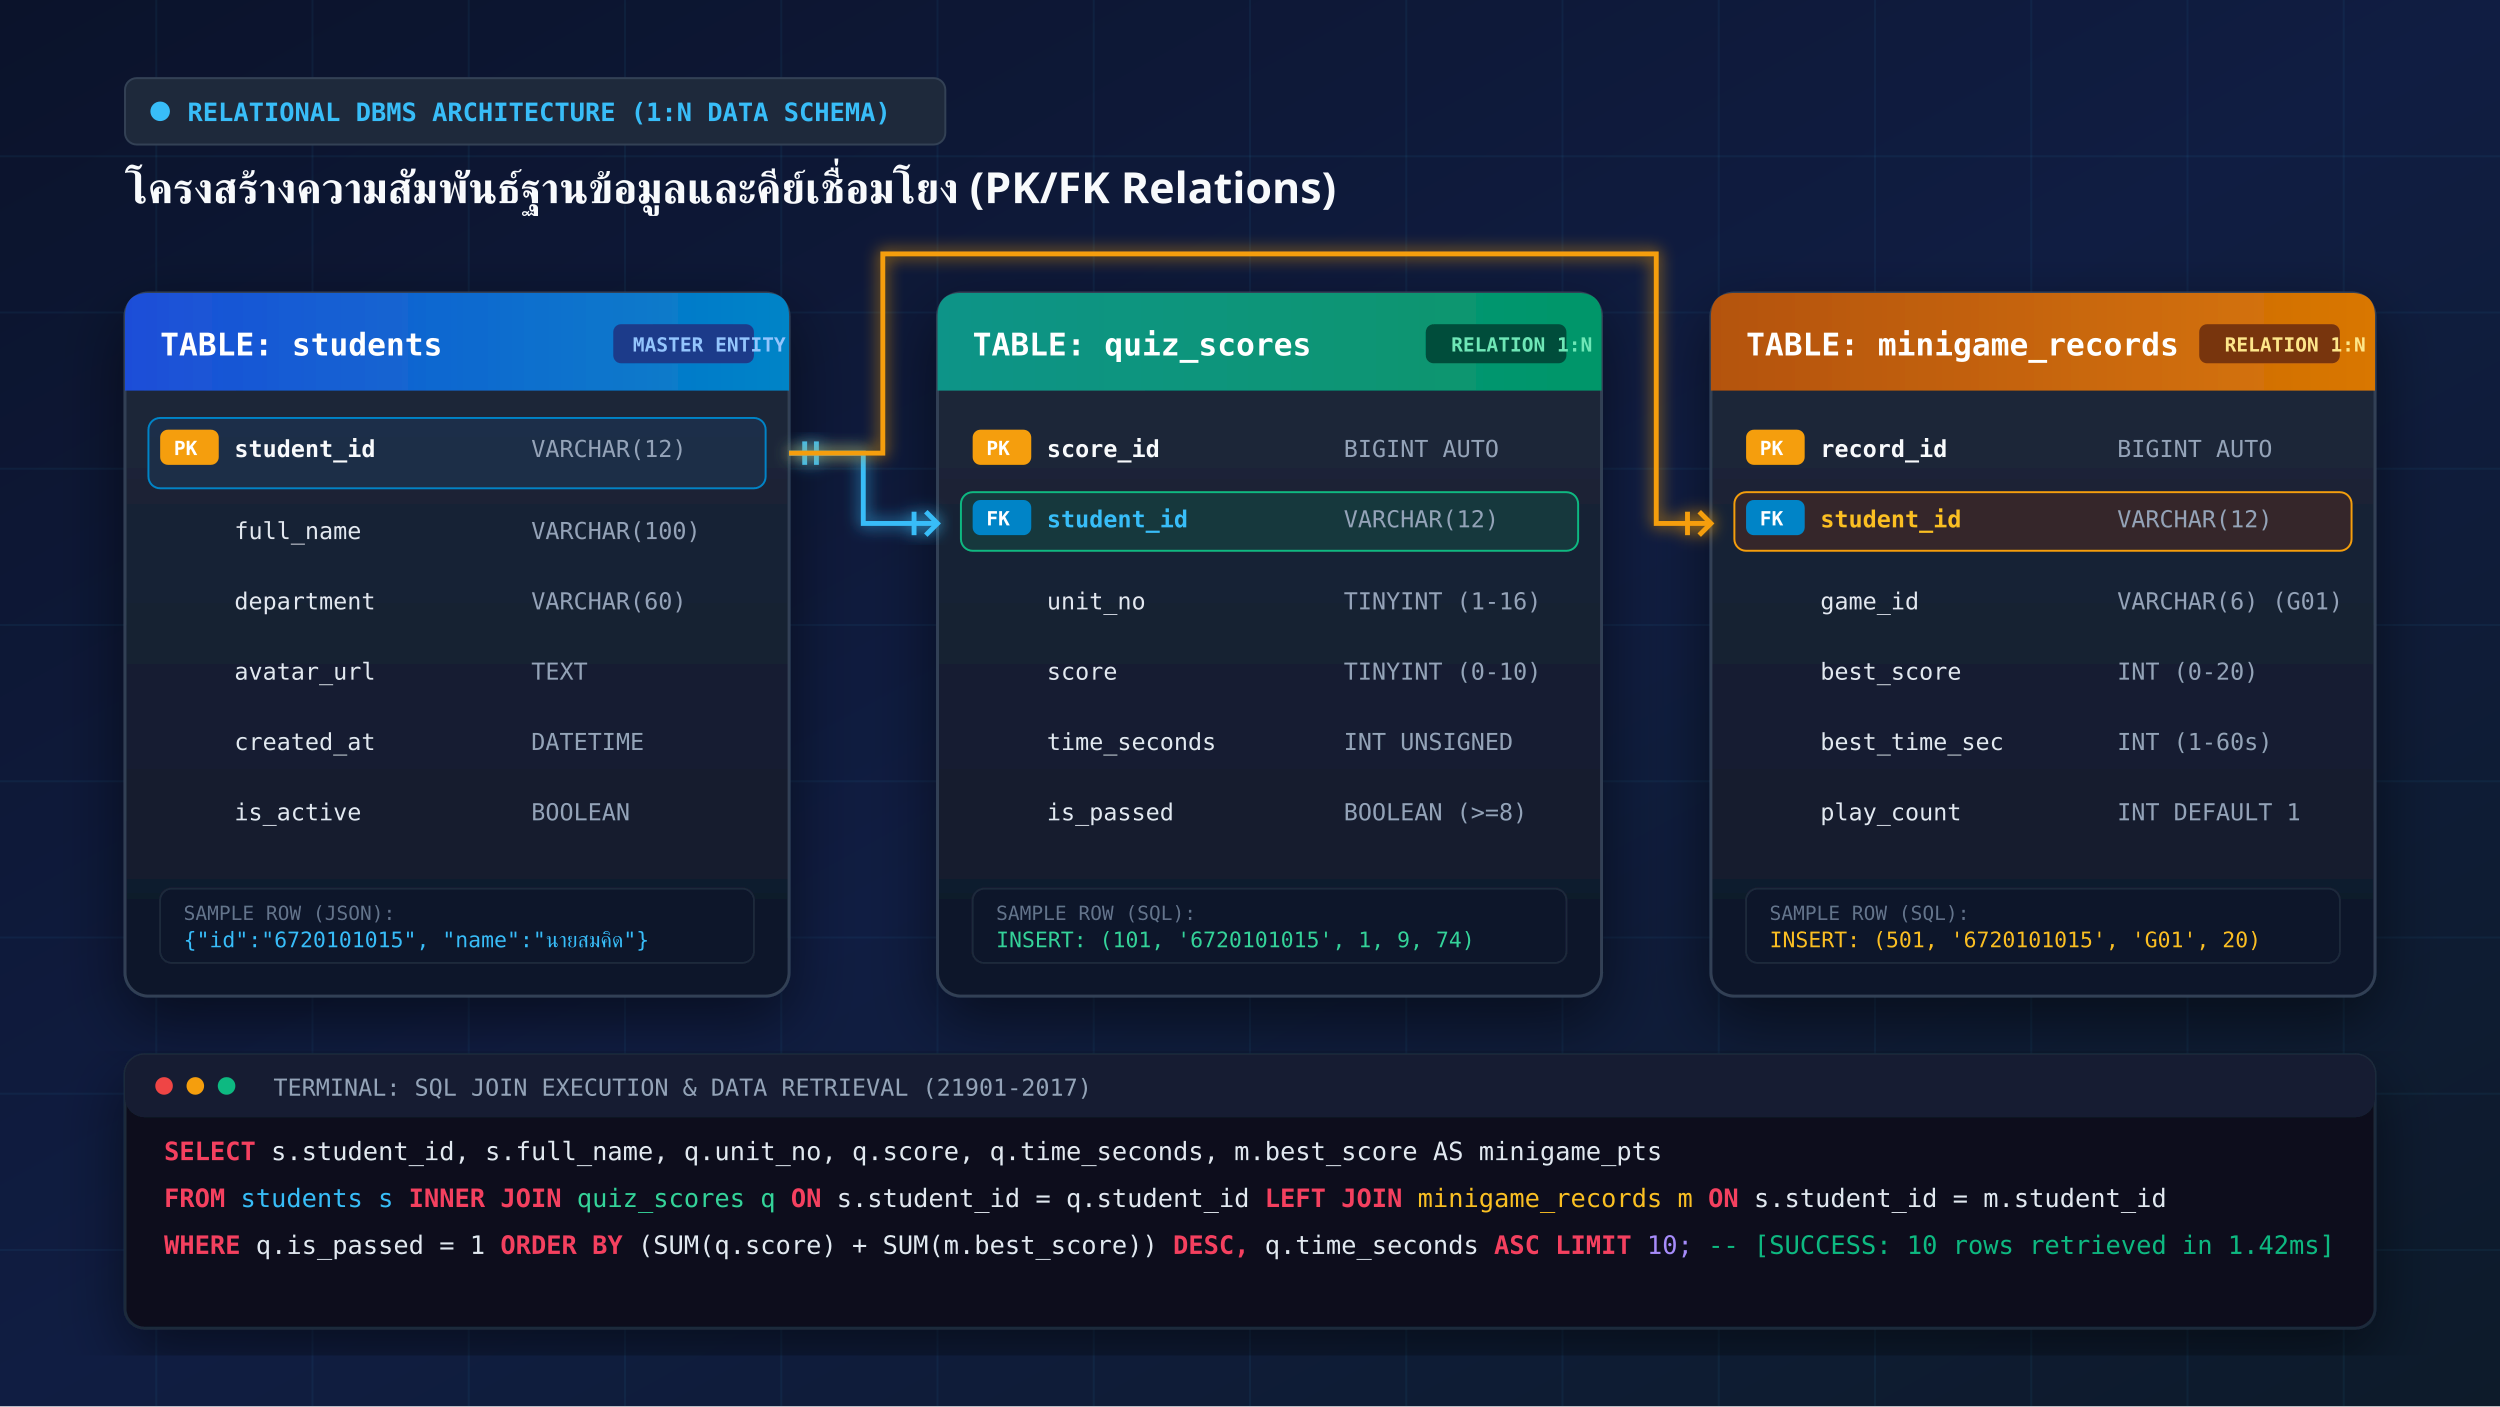
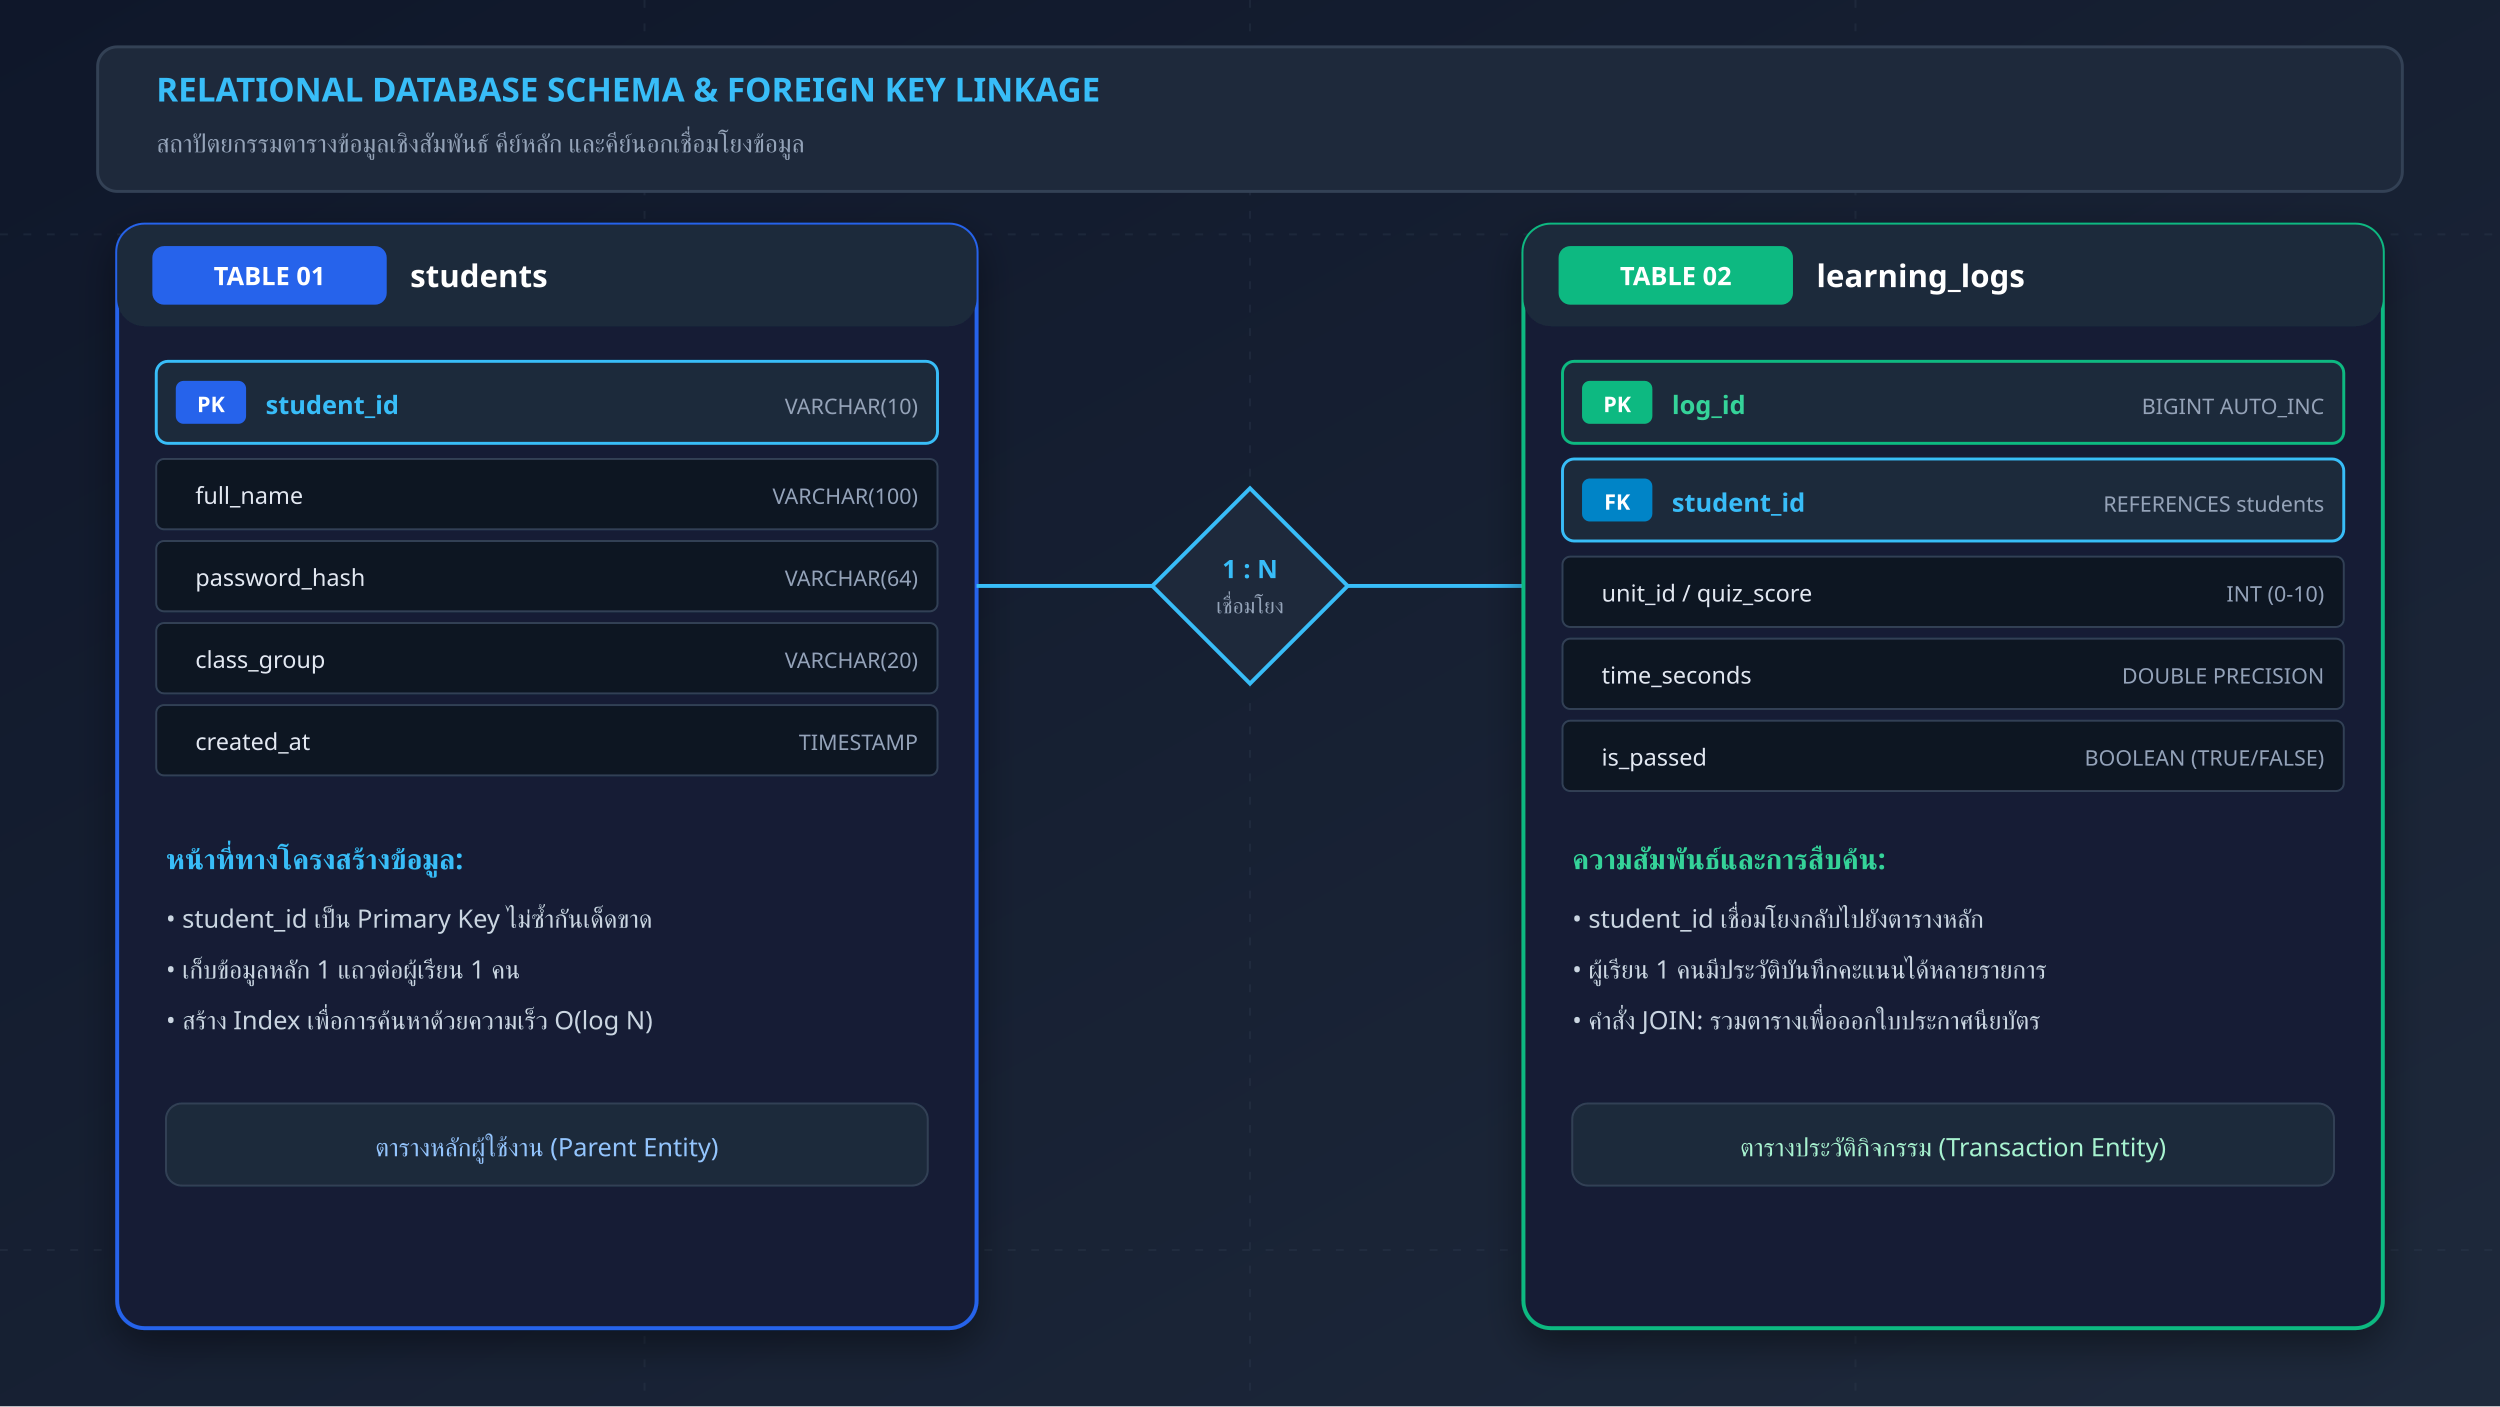
<svg xmlns="http://www.w3.org/2000/svg" viewBox="0 0 1280 720" width="100%" height="100%">
  <defs>
-     <linearGradient id="bgGrad13" x1="0" y1="0" x2="1" y2="1">
-       <stop offset="0%" stop-color="#0B132B" />
-       <stop offset="50%" stop-color="#101D42" />
-       <stop offset="100%" stop-color="#0D1B2A" />
+     <linearGradient id="bgGrad" x1="0" y1="0" x2="1" y2="1">
+       <stop offset="0%" stop-color="#0F172A" />
+       <stop offset="100%" stop-color="#1E293B" />
    </linearGradient>
-     <linearGradient id="cardGrad13" x1="0" y1="0" x2="0" y2="1">
-       <stop offset="0%" stop-color="#1E293B" />
-       <stop offset="100%" stop-color="#0F172A" />
-     </linearGradient>
-     <linearGradient id="headerBlue" x1="0" y1="0" x2="1" y2="0">
-       <stop offset="0%" stop-color="#1D4ED8" />
-       <stop offset="100%" stop-color="#0284C7" />
-     </linearGradient>
-     <linearGradient id="headerCyan" x1="0" y1="0" x2="1" y2="0">
-       <stop offset="0%" stop-color="#0D9488" />
-       <stop offset="100%" stop-color="#059669" />
-     </linearGradient>
-     <linearGradient id="headerAmber" x1="0" y1="0" x2="1" y2="0">
-       <stop offset="0%" stop-color="#B45309" />
-       <stop offset="100%" stop-color="#D97706" />
-     </linearGradient>
-     <filter id="shadow13" x="-10%" y="-10%" width="120%" height="120%">
-       <feDropShadow dx="0" dy="12" stdDeviation="16" flood-color="#000000" flood-opacity="0.5" />
-     </filter>
-     <filter id="neonGlow13">
-       <feGaussianBlur stdDeviation="4" result="blur" />
-       <feComposite in="SourceGraphic" in2="blur" operator="over" />
+     <filter id="cardShadow" x="-10%" y="-10%" width="120%" height="120%">
+       <feDropShadow dx="0" dy="8" stdDeviation="10" flood-color="#000000" flood-opacity="0.4" />
    </filter>
  </defs>
-   <style>
-     .mono { font-family: 'Stack Sans Notch', 'Segoe UI Mono', monospace; font-variant-numeric: tabular-nums; }
-     .thai { font-family: 'Mitr', 'Segoe UI', system-ui, sans-serif; }
-   </style>
-   <rect width="1280" height="720" fill="url(#bgGrad13)" />
-   <g stroke="#38BDF8" stroke-opacity="0.06" stroke-width="1">
-     <line x1="80" y1="0" x2="80" y2="720" />
-     <line x1="160" y1="0" x2="160" y2="720" />
-     <line x1="240" y1="0" x2="240" y2="720" />
-     <line x1="320" y1="0" x2="320" y2="720" />
-     <line x1="400" y1="0" x2="400" y2="720" />
-     <line x1="480" y1="0" x2="480" y2="720" />
-     <line x1="560" y1="0" x2="560" y2="720" />
+   <rect width="1280" height="720" fill="url(#bgGrad)" />
+   <g stroke="#334155" stroke-width="1" stroke-dasharray="4 8" opacity="0.3">
+     <line x1="0" y1="120" x2="1280" y2="120" />
+     <line x1="0" y1="640" x2="1280" y2="640" />
+     <line x1="330" y1="0" x2="330" y2="720" />
    <line x1="640" y1="0" x2="640" y2="720" />
-     <line x1="720" y1="0" x2="720" y2="720" />
-     <line x1="800" y1="0" x2="800" y2="720" />
-     <line x1="880" y1="0" x2="880" y2="720" />
-     <line x1="960" y1="0" x2="960" y2="720" />
-     <line x1="1040" y1="0" x2="1040" y2="720" />
-     <line x1="1120" y1="0" x2="1120" y2="720" />
-     <line x1="1200" y1="0" x2="1200" y2="720" />
-     <line x1="0" y1="80" x2="1280" y2="80" />
-     <line x1="0" y1="160" x2="1280" y2="160" />
-     <line x1="0" y1="240" x2="1280" y2="240" />
-     <line x1="0" y1="320" x2="1280" y2="320" />
-     <line x1="0" y1="400" x2="1280" y2="400" />
-     <line x1="0" y1="480" x2="1280" y2="480" />
-     <line x1="0" y1="560" x2="1280" y2="560" />
-     <line x1="0" y1="640" x2="1280" y2="640" />
+     <line x1="950" y1="0" x2="950" y2="720" />
  </g>
-   <g transform="translate(64, 40)">
-     <rect width="420" height="34" rx="6" fill="#1E293B" stroke="#334155" />
-     <circle cx="18" cy="17" r="5" fill="#38BDF8" />
-     <text x="32" y="22" fill="#38BDF8" font-size="13" font-weight="700" class="mono">RELATIONAL DBMS ARCHITECTURE (1:N DATA SCHEMA)</text>
-     <text x="0" y="64" fill="#F8FAFC" font-size="22" font-weight="600" class="thai">โครงสร้างความสัมพันธ์ฐานข้อมูลและคีย์เชื่อมโยง (PK/FK Relations)</text>
-   </g>
-   <g transform="translate(64, 150)" filter="url(#shadow13)">
-     <rect width="340" height="360" rx="12" fill="url(#cardGrad13)" stroke="#334155" stroke-width="1.5" />
-     <path d="M 0 12 Q 0 0 12 0 L 328 0 Q 340 0 340 12 L 340 50 L 0 50 Z" fill="url(#headerBlue)" />
-     <text x="18" y="32" fill="#FFFFFF" font-size="16" font-weight="700" class="mono">TABLE: students</text>
-     <rect x="250" y="16" width="72" height="20" rx="4" fill="#1E3A8A" />
-     <text x="260" y="30" fill="#93C5FD" font-size="10" font-weight="700" class="mono">MASTER ENTITY</text>
-     <g transform="translate(18, 70)" class="mono" font-size="12">
-       <rect x="-6" y="-6" width="316" height="36" rx="6" fill="#1E3A5F" fill-opacity="0.4" stroke="#0284C7" stroke-width="1" />
-       <rect x="0" y="0" width="30" height="18" rx="4" fill="#F59E0B" />
-       <text x="7" y="13" fill="#FFFFFF" font-size="10" font-weight="800">PK</text>
-       <text x="38" y="14" fill="#F8FAFC" font-weight="700">student_id</text>
-       <text x="190" y="14" fill="#94A3B8">VARCHAR(12)</text>
-       <g transform="translate(0, 42)">
-         <text x="38" y="14" fill="#E2E8F0">full_name</text>
-         <text x="190" y="14" fill="#94A3B8">VARCHAR(100)</text>
+   <rect x="50" y="24" width="1180" height="74" rx="10" fill="#1E293B" stroke="#334155" stroke-width="1.5" />
+   <text x="80" y="52" font-family="'Stack Sans Notch', sans-serif" font-size="17" font-weight="700" fill="#38BDF8">
+     RELATIONAL DATABASE SCHEMA &amp; FOREIGN KEY LINKAGE
+   </text>
+   <text x="80" y="78" font-family="'Mitr', sans-serif" font-size="13" font-weight="400" fill="#94A3B8">
+     สถาปัตยกรรมตารางข้อมูลเชิงสัมพันธ์ คีย์หลัก และคีย์นอกเชื่อมโยงข้อมูล
+   </text>
+   <g transform="translate(60, 115)" filter="url(#cardShadow)">
+     <rect width="440" height="565" rx="14" fill="#131E36" stroke="#2563EB" stroke-width="2" />
+     <rect width="440" height="52" rx="14" fill="#1E293B" />
+     <rect x="18" y="11" width="120" height="30" rx="6" fill="#2563EB" />
+     <text x="78" y="31" font-family="'Stack Sans Notch', sans-serif" font-size="13" font-weight="700" fill="#FFFFFF" text-anchor="middle">TABLE 01</text>
+     <text x="150" y="32" font-family="'Stack Sans Notch', sans-serif" font-size="16" font-weight="700" fill="#FFFFFF">students</text>
+     <g transform="translate(20, 70)">
+       <rect width="400" height="42" rx="6" fill="#1E293B" stroke="#38BDF8" stroke-width="1.5" />
+       <rect x="10" y="10" width="36" height="22" rx="4" fill="#2563EB" />
+       <text x="28" y="26" font-family="'Stack Sans Notch', sans-serif" font-size="11" font-weight="700" fill="#FFFFFF" text-anchor="middle">PK</text>
+       <text x="56" y="27" font-family="'Stack Sans Notch', sans-serif" font-size="13" font-weight="700" fill="#38BDF8">student_id</text>
+       <text x="390" y="27" font-family="'Stack Sans Notch', sans-serif" font-size="11" fill="#94A3B8" text-anchor="end">VARCHAR(10)</text>
+       <g transform="translate(0, 50)">
+         <rect width="400" height="36" rx="4" fill="#0B1324" stroke="#334155" />
+         <text x="20" y="23" font-family="'Stack Sans Notch', sans-serif" font-size="12" fill="#E2E8F0">full_name</text>
+         <text x="390" y="23" font-family="'Stack Sans Notch', sans-serif" font-size="11" fill="#94A3B8" text-anchor="end">VARCHAR(100)</text>
      </g>
-       <g transform="translate(0, 78)">
-         <text x="38" y="14" fill="#E2E8F0">department</text>
-         <text x="190" y="14" fill="#94A3B8">VARCHAR(60)</text>
+       <g transform="translate(0, 92)">
+         <rect width="400" height="36" rx="4" fill="#0B1324" stroke="#334155" />
+         <text x="20" y="23" font-family="'Stack Sans Notch', sans-serif" font-size="12" fill="#E2E8F0">password_hash</text>
+         <text x="390" y="23" font-family="'Stack Sans Notch', sans-serif" font-size="11" fill="#94A3B8" text-anchor="end">VARCHAR(64)</text>
      </g>
-       <g transform="translate(0, 114)">
-         <text x="38" y="14" fill="#E2E8F0">avatar_url</text>
-         <text x="190" y="14" fill="#94A3B8">TEXT</text>
+       <g transform="translate(0, 134)">
+         <rect width="400" height="36" rx="4" fill="#0B1324" stroke="#334155" />
+         <text x="20" y="23" font-family="'Stack Sans Notch', sans-serif" font-size="12" fill="#E2E8F0">class_group</text>
+         <text x="390" y="23" font-family="'Stack Sans Notch', sans-serif" font-size="11" fill="#94A3B8" text-anchor="end">VARCHAR(20)</text>
      </g>
-       <g transform="translate(0, 150)">
-         <text x="38" y="14" fill="#E2E8F0">created_at</text>
-         <text x="190" y="14" fill="#94A3B8">DATETIME</text>
-       </g>
-       <g transform="translate(0, 186)">
-         <text x="38" y="14" fill="#E2E8F0">is_active</text>
-         <text x="190" y="14" fill="#94A3B8">BOOLEAN</text>
+       <g transform="translate(0, 176)">
+         <rect width="400" height="36" rx="4" fill="#0B1324" stroke="#334155" />
+         <text x="20" y="23" font-family="'Stack Sans Notch', sans-serif" font-size="12" fill="#E2E8F0">created_at</text>
+         <text x="390" y="23" font-family="'Stack Sans Notch', sans-serif" font-size="11" fill="#94A3B8" text-anchor="end">TIMESTAMP</text>
      </g>
    </g>
-     <g transform="translate(18, 305)">
-       <rect width="304" height="38" rx="6" fill="#0B1329" stroke="#1E293B" />
-       <text x="12" y="16" fill="#64748B" font-size="10" class="mono">SAMPLE ROW (JSON):</text>
-       <text x="12" y="30" fill="#38BDF8" font-size="11" class="mono">{"id":"6720101015", "name":"นายสมคิด"}</text>
+     <g transform="translate(25, 310)">
+       <text x="0" y="20" font-family="'Mitr', sans-serif" font-size="14.5" font-weight="600" fill="#38BDF8">หน้าที่ทางโครงสร้างข้อมูล:</text>
+       <text x="0" y="50" font-family="'Mitr', sans-serif" font-size="13" fill="#CBD5E1">• student_id เป็น Primary Key ไม่ซ้ำกันเด็ดขาด</text>
+       <text x="0" y="76" font-family="'Mitr', sans-serif" font-size="13" fill="#CBD5E1">• เก็บข้อมูลหลัก 1 แถวต่อผู้เรียน 1 คน</text>
+       <text x="0" y="102" font-family="'Mitr', sans-serif" font-size="13" fill="#CBD5E1">• สร้าง Index เพื่อการค้นหาด้วยความเร็ว O(log N)</text>
+       <rect x="0" y="140" width="390" height="42" rx="8" fill="#1E293B" stroke="#334155" />
+       <text x="195" y="167" font-family="'Mitr', sans-serif" font-size="13" font-weight="500" fill="#93C5FD" text-anchor="middle">ตารางหลักผู้ใช้งาน (Parent Entity)</text>
    </g>
  </g>
-   <g transform="translate(480, 150)" filter="url(#shadow13)">
-     <rect width="340" height="360" rx="12" fill="url(#cardGrad13)" stroke="#334155" stroke-width="1.5" />
-     <path d="M 0 12 Q 0 0 12 0 L 328 0 Q 340 0 340 12 L 340 50 L 0 50 Z" fill="url(#headerCyan)" />
-     <text x="18" y="32" fill="#FFFFFF" font-size="16" font-weight="700" class="mono">TABLE: quiz_scores</text>
-     <rect x="250" y="16" width="72" height="20" rx="4" fill="#064E3B" />
-     <text x="263" y="30" fill="#6EE7B7" font-size="10" font-weight="700" class="mono">RELATION 1:N</text>
-     <g transform="translate(18, 70)" class="mono" font-size="12">
-       <g transform="translate(0, 0)">
-         <rect x="0" y="0" width="30" height="18" rx="4" fill="#F59E0B" />
-         <text x="7" y="13" fill="#FFFFFF" font-size="10" font-weight="800">PK</text>
-         <text x="38" y="14" fill="#F8FAFC" font-weight="700">score_id</text>
-         <text x="190" y="14" fill="#94A3B8">BIGINT AUTO</text>
+   <g transform="translate(500, 200)">
+     <polygon points="140,50 190,100 140,150 90,100" fill="#1E293B" stroke="#38BDF8" stroke-width="2" />
+     <text x="140" y="96" font-family="'Stack Sans Notch', sans-serif" font-size="13" font-weight="700" fill="#38BDF8" text-anchor="middle">1 : N</text>
+     <text x="140" y="114" font-family="'Mitr', sans-serif" font-size="11" fill="#94A3B8" text-anchor="middle">เชื่อมโยง</text>
+     <line x1="0" y1="100" x2="90" y2="100" stroke="#38BDF8" stroke-width="2" />
+     <line x1="190" y1="100" x2="280" y2="100" stroke="#38BDF8" stroke-width="2" />
+   </g>
+   <g transform="translate(780, 115)" filter="url(#cardShadow)">
+     <rect width="440" height="565" rx="14" fill="#131E36" stroke="#10B981" stroke-width="2" />
+     <rect width="440" height="52" rx="14" fill="#1E293B" />
+     <rect x="18" y="11" width="120" height="30" rx="6" fill="#10B981" />
+     <text x="78" y="31" font-family="'Stack Sans Notch', sans-serif" font-size="13" font-weight="700" fill="#FFFFFF" text-anchor="middle">TABLE 02</text>
+     <text x="150" y="32" font-family="'Stack Sans Notch', sans-serif" font-size="16" font-weight="700" fill="#FFFFFF">learning_logs</text>
+     <g transform="translate(20, 70)">
+       <rect width="400" height="42" rx="6" fill="#1E293B" stroke="#10B981" stroke-width="1.5" />
+       <rect x="10" y="10" width="36" height="22" rx="4" fill="#10B981" />
+       <text x="28" y="26" font-family="'Stack Sans Notch', sans-serif" font-size="11" font-weight="700" fill="#FFFFFF" text-anchor="middle">PK</text>
+       <text x="56" y="27" font-family="'Stack Sans Notch', sans-serif" font-size="13" font-weight="700" fill="#34D399">log_id</text>
+       <text x="390" y="27" font-family="'Stack Sans Notch', sans-serif" font-size="11" fill="#94A3B8" text-anchor="end">BIGINT AUTO_INC</text>
+       <g transform="translate(0, 50)">
+         <rect width="400" height="42" rx="6" fill="#1E293B" stroke="#38BDF8" stroke-width="1.5" />
+         <rect x="10" y="10" width="36" height="22" rx="4" fill="#0284C7" />
+         <text x="28" y="26" font-family="'Stack Sans Notch', sans-serif" font-size="11" font-weight="700" fill="#FFFFFF" text-anchor="middle">FK</text>
+         <text x="56" y="27" font-family="'Stack Sans Notch', sans-serif" font-size="13" font-weight="700" fill="#38BDF8">student_id</text>
+         <text x="390" y="27" font-family="'Stack Sans Notch', sans-serif" font-size="11" fill="#94A3B8" text-anchor="end">REFERENCES students</text>
      </g>
-       <g transform="translate(0, 36)">
-         <rect x="-6" y="-4" width="316" height="30" rx="6" fill="#047857" fill-opacity="0.25" stroke="#10B981" stroke-width="1" />
-         <rect x="0" y="0" width="30" height="18" rx="4" fill="#0284C7" />
-         <text x="7" y="13" fill="#FFFFFF" font-size="10" font-weight="800">FK</text>
-         <text x="38" y="14" fill="#38BDF8" font-weight="700">student_id</text>
-         <text x="190" y="14" fill="#94A3B8">VARCHAR(12)</text>
+       <g transform="translate(0, 100)">
+         <rect width="400" height="36" rx="4" fill="#0B1324" stroke="#334155" />
+         <text x="20" y="23" font-family="'Stack Sans Notch', sans-serif" font-size="12" fill="#E2E8F0">unit_id / quiz_score</text>
+         <text x="390" y="23" font-family="'Stack Sans Notch', sans-serif" font-size="11" fill="#94A3B8" text-anchor="end">INT (0-10)</text>
      </g>
-       <g transform="translate(0, 78)">
-         <text x="38" y="14" fill="#E2E8F0">unit_no</text>
-         <text x="190" y="14" fill="#94A3B8">TINYINT (1-16)</text>
+       <g transform="translate(0, 142)">
+         <rect width="400" height="36" rx="4" fill="#0B1324" stroke="#334155" />
+         <text x="20" y="23" font-family="'Stack Sans Notch', sans-serif" font-size="12" fill="#E2E8F0">time_seconds</text>
+         <text x="390" y="23" font-family="'Stack Sans Notch', sans-serif" font-size="11" fill="#94A3B8" text-anchor="end">DOUBLE PRECISION</text>
      </g>
-       <g transform="translate(0, 114)">
-         <text x="38" y="14" fill="#E2E8F0">score</text>
-         <text x="190" y="14" fill="#94A3B8">TINYINT (0-10)</text>
-       </g>
-       <g transform="translate(0, 150)">
-         <text x="38" y="14" fill="#E2E8F0">time_seconds</text>
-         <text x="190" y="14" fill="#94A3B8">INT UNSIGNED</text>
-       </g>
-       <g transform="translate(0, 186)">
-         <text x="38" y="14" fill="#E2E8F0">is_passed</text>
-         <text x="190" y="14" fill="#94A3B8">BOOLEAN (&gt;=8)</text>
+       <g transform="translate(0, 184)">
+         <rect width="400" height="36" rx="4" fill="#0B1324" stroke="#334155" />
+         <text x="20" y="23" font-family="'Stack Sans Notch', sans-serif" font-size="12" fill="#E2E8F0">is_passed</text>
+         <text x="390" y="23" font-family="'Stack Sans Notch', sans-serif" font-size="11" fill="#94A3B8" text-anchor="end">BOOLEAN (TRUE/FALSE)</text>
      </g>
    </g>
-     <g transform="translate(18, 305)">
-       <rect width="304" height="38" rx="6" fill="#0B1329" stroke="#1E293B" />
-       <text x="12" y="16" fill="#64748B" font-size="10" class="mono">SAMPLE ROW (SQL):</text>
-       <text x="12" y="30" fill="#34D399" font-size="11" class="mono">INSERT: (101, '6720101015', 1, 9, 74)</text>
-     </g>
-   </g>
-   <g transform="translate(876, 150)" filter="url(#shadow13)">
-     <rect width="340" height="360" rx="12" fill="url(#cardGrad13)" stroke="#334155" stroke-width="1.5" />
-     <path d="M 0 12 Q 0 0 12 0 L 328 0 Q 340 0 340 12 L 340 50 L 0 50 Z" fill="url(#headerAmber)" />
-     <text x="18" y="32" fill="#FFFFFF" font-size="16" font-weight="700" class="mono">TABLE: minigame_records</text>
-     <rect x="250" y="16" width="72" height="20" rx="4" fill="#78350F" />
-     <text x="263" y="30" fill="#FDE68A" font-size="10" font-weight="700" class="mono">RELATION 1:N</text>
-     <g transform="translate(18, 70)" class="mono" font-size="12">
-       <g transform="translate(0, 0)">
-         <rect x="0" y="0" width="30" height="18" rx="4" fill="#F59E0B" />
-         <text x="7" y="13" fill="#FFFFFF" font-size="10" font-weight="800">PK</text>
-         <text x="38" y="14" fill="#F8FAFC" font-weight="700">record_id</text>
-         <text x="190" y="14" fill="#94A3B8">BIGINT AUTO</text>
-       </g>
-       <g transform="translate(0, 36)">
-         <rect x="-6" y="-4" width="316" height="30" rx="6" fill="#78350F" fill-opacity="0.3" stroke="#F59E0B" stroke-width="1" />
-         <rect x="0" y="0" width="30" height="18" rx="4" fill="#0284C7" />
-         <text x="7" y="13" fill="#FFFFFF" font-size="10" font-weight="800">FK</text>
-         <text x="38" y="14" fill="#FBBF24" font-weight="700">student_id</text>
-         <text x="190" y="14" fill="#94A3B8">VARCHAR(12)</text>
-       </g>
-       <g transform="translate(0, 78)">
-         <text x="38" y="14" fill="#E2E8F0">game_id</text>
-         <text x="190" y="14" fill="#94A3B8">VARCHAR(6) (G01)</text>
-       </g>
-       <g transform="translate(0, 114)">
-         <text x="38" y="14" fill="#E2E8F0">best_score</text>
-         <text x="190" y="14" fill="#94A3B8">INT (0-20)</text>
-       </g>
-       <g transform="translate(0, 150)">
-         <text x="38" y="14" fill="#E2E8F0">best_time_sec</text>
-         <text x="190" y="14" fill="#94A3B8">INT (1-60s)</text>
-       </g>
-       <g transform="translate(0, 186)">
-         <text x="38" y="14" fill="#E2E8F0">play_count</text>
-         <text x="190" y="14" fill="#94A3B8">INT DEFAULT 1</text>
-       </g>
-     </g>
-     <g transform="translate(18, 305)">
-       <rect width="304" height="38" rx="6" fill="#0B1329" stroke="#1E293B" />
-       <text x="12" y="16" fill="#64748B" font-size="10" class="mono">SAMPLE ROW (SQL):</text>
-       <text x="12" y="30" fill="#FBBF24" font-size="11" class="mono">INSERT: (501, '6720101015', 'G01', 20)</text>
-     </g>
-   </g>
-   <g stroke="#38BDF8" stroke-width="2.5" fill="none" filter="url(#neonGlow13)">
-     <path d="M 404 232 L 442 232 L 442 268 L 480 268" />
-     <line x1="412" y1="226" x2="412" y2="238" stroke="#38BDF8" stroke-width="2.5" />
-     <line x1="418" y1="226" x2="418" y2="238" stroke="#38BDF8" stroke-width="2.5" />
-     <path d="M 474 262 L 480 268 L 474 274" fill="none" />
-     <line x1="468" y1="262" x2="468" y2="274" />
-   </g>
-   <g stroke="#F59E0B" stroke-width="2.5" fill="none" filter="url(#neonGlow13)">
-     <path d="M 404 232 L 452 232 L 452 130 L 848 130 L 848 268 L 876 268" />
-     <path d="M 870 262 L 876 268 L 870 274" fill="none" />
-     <line x1="864" y1="262" x2="864" y2="274" />
-   </g>
-   <g transform="translate(64, 540)" filter="url(#shadow13)">
-     <rect width="1152" height="140" rx="10" fill="#0A0F1D" stroke="#1E293B" stroke-width="1.5" />
-     <rect x="0" y="0" width="1152" height="32" rx="10" fill="#151E32" />
-     <circle cx="20" cy="16" r="4.5" fill="#EF4444" />
-     <circle cx="36" cy="16" r="4.5" fill="#F59E0B" />
-     <circle cx="52" cy="16" r="4.5" fill="#10B981" />
-     <text x="76" y="21" fill="#94A3B8" font-size="12" class="mono">TERMINAL: SQL JOIN EXECUTION &amp; DATA RETRIEVAL (21901-2017)</text>
-     <g transform="translate(20, 54)" class="mono" font-size="13">
-       <text x="0" y="0">
-         <tspan fill="#F43F5E" font-weight="700">SELECT </tspan>
-         <tspan fill="#E2E8F0">s.student_id, s.full_name, q.unit_no, q.score, q.time_seconds, m.best_score AS minigame_pts</tspan>
-       </text>
-       <text x="0" y="24">
-         <tspan fill="#F43F5E" font-weight="700">FROM </tspan>
-         <tspan fill="#38BDF8">students s</tspan>
-         <tspan fill="#F43F5E" font-weight="700"> INNER JOIN </tspan>
-         <tspan fill="#34D399">quiz_scores q </tspan>
-         <tspan fill="#F43F5E" font-weight="700">ON </tspan>
-         <tspan fill="#E2E8F0">s.student_id = q.student_id</tspan>
-         <tspan fill="#F43F5E" font-weight="700"> LEFT JOIN </tspan>
-         <tspan fill="#FBBF24">minigame_records m </tspan>
-         <tspan fill="#F43F5E" font-weight="700">ON </tspan>
-         <tspan fill="#E2E8F0">s.student_id = m.student_id</tspan>
-       </text>
-       <text x="0" y="48">
-         <tspan fill="#F43F5E" font-weight="700">WHERE </tspan>
-         <tspan fill="#E2E8F0">q.is_passed = 1 </tspan>
-         <tspan fill="#F43F5E" font-weight="700">ORDER BY </tspan>
-         <tspan fill="#E2E8F0">(SUM(q.score) + SUM(m.best_score)) </tspan>
-         <tspan fill="#F43F5E" font-weight="700">DESC, </tspan>
-         <tspan fill="#E2E8F0">q.time_seconds </tspan>
-         <tspan fill="#F43F5E" font-weight="700">ASC LIMIT </tspan>
-         <tspan fill="#A78BFA">10;</tspan>
-         <tspan fill="#10B981"> -- [SUCCESS: 10 rows retrieved in 1.42ms]</tspan>
-       </text>
+     <g transform="translate(25, 310)">
+       <text x="0" y="20" font-family="'Mitr', sans-serif" font-size="14.5" font-weight="600" fill="#34D399">ความสัมพันธ์และการสืบค้น:</text>
+       <text x="0" y="50" font-family="'Mitr', sans-serif" font-size="13" fill="#CBD5E1">• student_id เชื่อมโยงกลับไปยังตารางหลัก</text>
+       <text x="0" y="76" font-family="'Mitr', sans-serif" font-size="13" fill="#CBD5E1">• ผู้เรียน 1 คนมีประวัติบันทึกคะแนนได้หลายรายการ</text>
+       <text x="0" y="102" font-family="'Mitr', sans-serif" font-size="13" fill="#CBD5E1">• คำสั่ง JOIN: รวมตารางเพื่อออกใบประกาศนียบัตร</text>
+       <rect x="0" y="140" width="390" height="42" rx="8" fill="#1E293B" stroke="#334155" />
+       <text x="195" y="167" font-family="'Mitr', sans-serif" font-size="13" font-weight="500" fill="#A7F3D0" text-anchor="middle">ตารางประวัติกิจกรรม (Transaction Entity)</text>
    </g>
  </g>
</svg>
